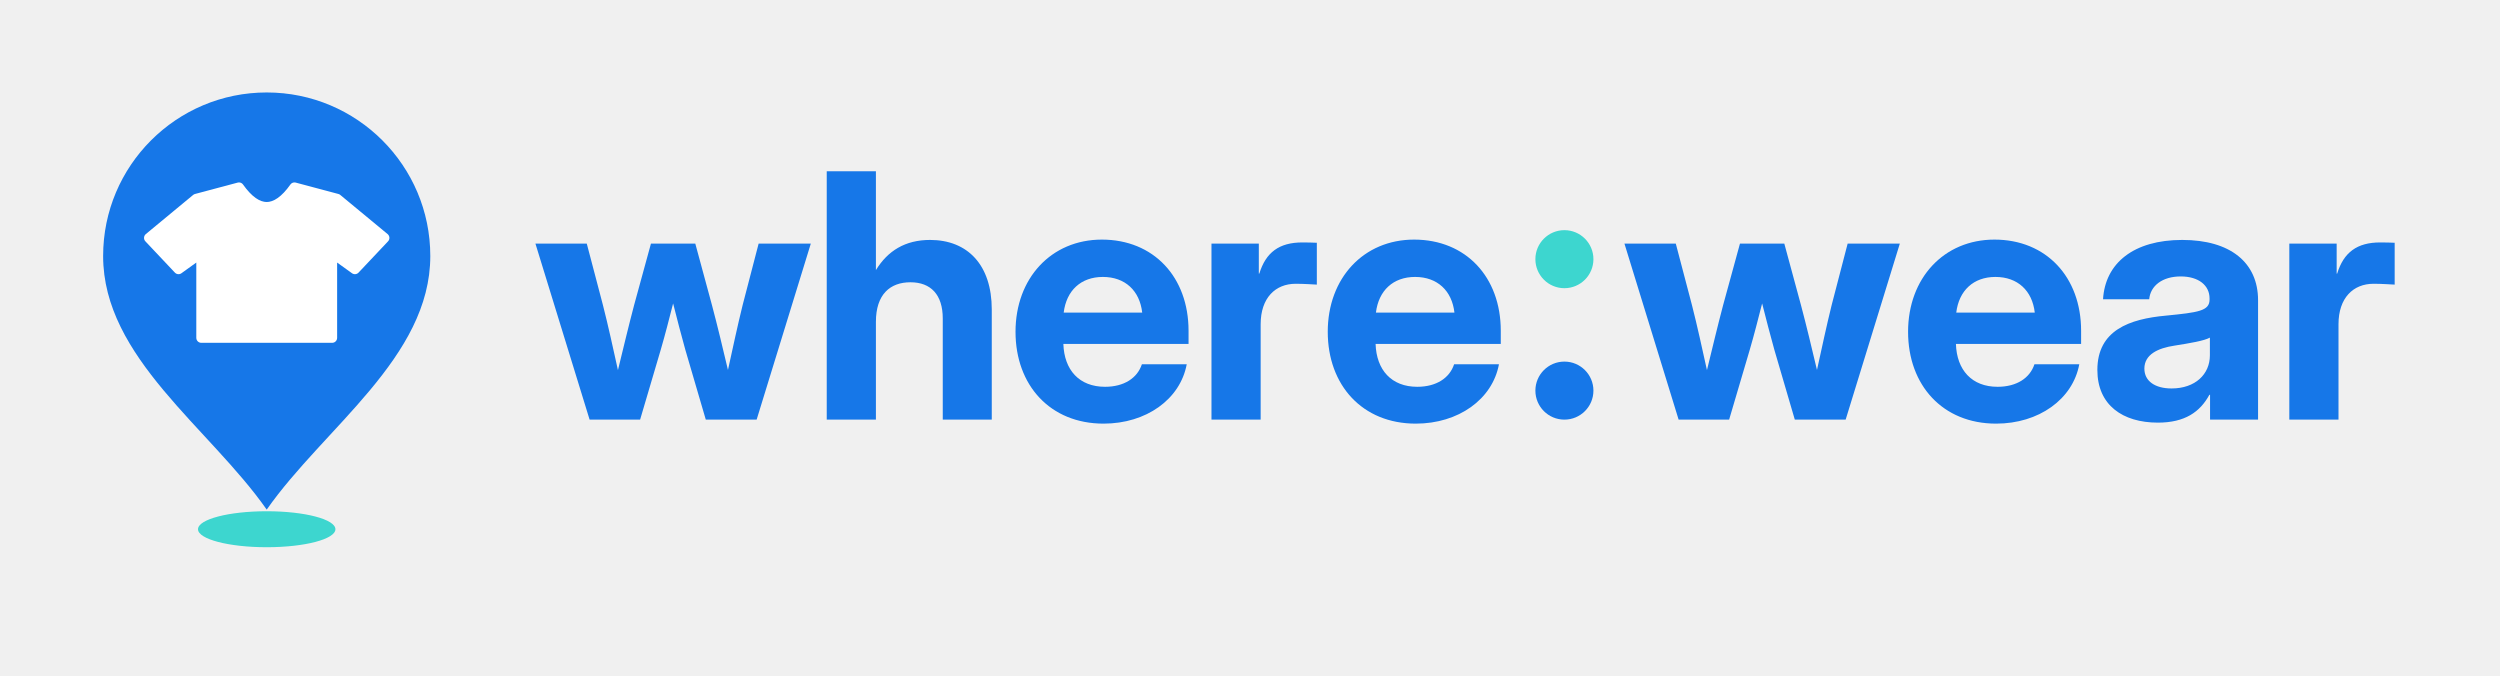
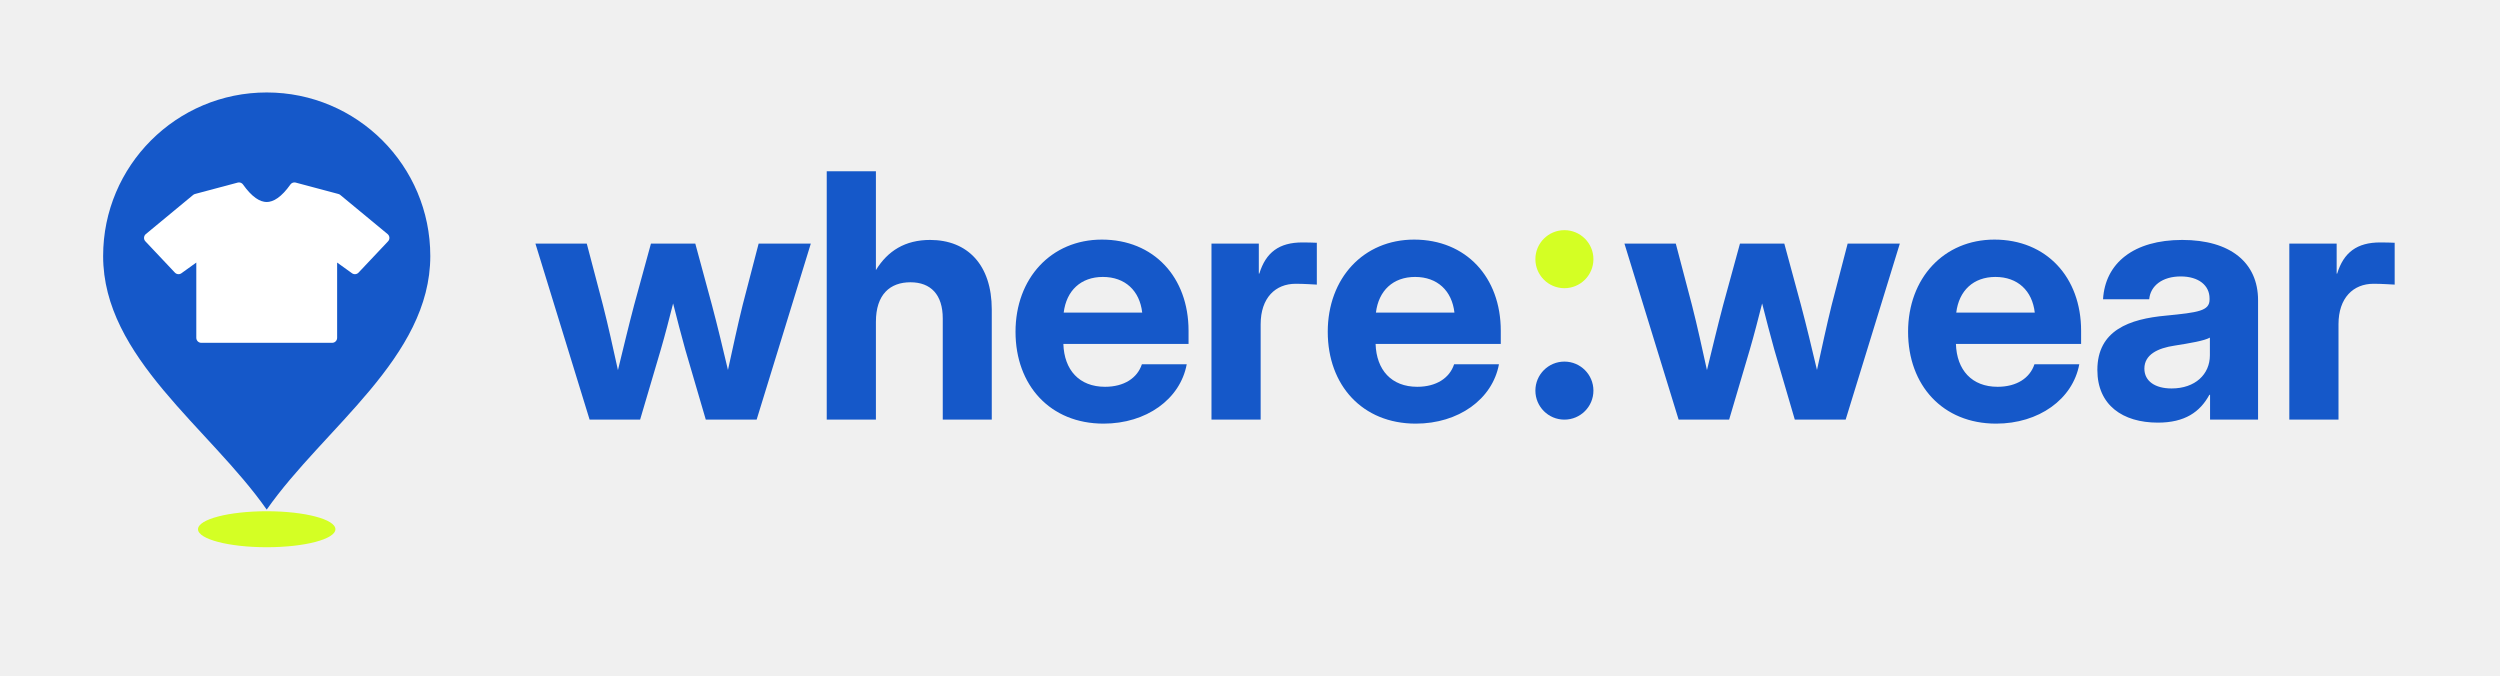
<svg xmlns="http://www.w3.org/2000/svg" viewBox="0 0 703 190" width="703" height="190">
-   <path d="M75 143.3 C58.9 120.3 29 100.52 29 72 A46 46 0 1 1 121 72 C121 100.52 91.1 120.3 75 143.3 Z" fill="#1677E8" />
+   <path d="M75 143.3 C58.9 120.3 29 100.52 29 72 A46 46 0 1 1 121 72 C121 100.52 91.1 120.3 75 143.3 Z" fill="#1558C9" />
  <path d="M67.2 52.7 L55.2 55.9 L41.9 66.9 L50.2 75.7 L56.6 71.1 L56.6 95.0 L93.4 95.0 L93.4 71.1 L99.8 75.7 L108.1 66.9 L94.8 55.9 L82.8 52.7 Q75.0 63.7 67.2 52.7 Z" fill="#ffffff" stroke="#ffffff" stroke-width="2.8" stroke-linejoin="round" />
-   <ellipse cx="75" cy="148.82" rx="19.32" ry="5.06" fill="#3DD6CF" />
-   <path d="M165.797 118.0H180.0L185.812 98.312C187.031 94.141 188.156 89.734 189.281 85.328C190.406 89.734 191.531 94.141 192.703 98.312L198.469 118.0H212.766L228.0 68.5H213.328L208.828 85.797C207.375 91.656 206.062 97.891 204.703 104.031C203.25 97.891 201.75 91.609 200.203 85.797L195.516 68.5H183.047L178.312 85.797C176.766 91.656 175.266 97.938 173.766 104.078C172.406 97.938 171.047 91.656 169.547 85.797L165.0 68.5H150.562Z M246.306 90.484C246.306 82.797 250.29 79.375 256.009 79.375C261.774 79.375 265.103 82.891 265.103 89.547V118.0H278.884V87.016C278.884 74.5 272.087 67.469 261.54 67.469C254.556 67.469 249.634 70.516 246.306 75.953V48.156H232.478V118.0H246.306Z M310.314 119.125C322.314 119.125 331.877 112.281 333.705 102.438H321.096C319.83 106.281 316.127 108.766 310.736 108.766C303.471 108.766 299.252 104.031 299.018 96.719H334.221V93.016C334.221 77.922 324.424 67.375 309.846 67.375C295.643 67.375 285.564 78.203 285.564 93.297C285.564 108.344 295.314 119.125 310.314 119.125ZM299.111 87.906C299.861 81.719 303.939 77.875 310.127 77.875C316.361 77.875 320.486 81.719 321.189 87.906Z M340.667 118.0H354.495V91.188C354.495 83.734 358.667 79.797 364.339 79.797C366.683 79.797 369.261 79.984 370.292 80.031V68.266C369.167 68.219 367.808 68.172 366.214 68.172C359.698 68.172 355.948 70.984 354.12 76.938H353.979V68.5H340.667Z M398.113 119.125C410.113 119.125 419.676 112.281 421.504 102.438H408.894C407.629 106.281 403.926 108.766 398.535 108.766C391.269 108.766 387.051 104.031 386.816 96.719H422.019V93.016C422.019 77.922 412.223 67.375 397.644 67.375C383.441 67.375 373.363 78.203 373.363 93.297C373.363 108.344 383.113 119.125 398.113 119.125ZM386.91 87.906C387.66 81.719 391.738 77.875 397.926 77.875C404.16 77.875 408.285 81.719 408.988 87.906Z" fill="#1677E8" />
-   <circle cx="439.911" cy="72.88" r="8.16" fill="#3DD6CF" />
-   <circle cx="439.911" cy="109.84" r="8.16" fill="#1677E8" />
-   <path d="M472.028 118.0H486.231L492.043 98.312C493.262 94.141 494.387 89.734 495.512 85.328C496.637 89.734 497.762 94.141 498.934 98.312L504.699 118.0H518.996L534.231 68.5H519.559L515.059 85.797C513.606 91.656 512.293 97.891 510.934 104.031C509.481 97.891 507.981 91.609 506.434 85.797L501.746 68.5H489.278L484.543 85.797C482.996 91.656 481.496 97.938 479.996 104.078C478.637 97.938 477.278 91.656 475.778 85.797L471.231 68.5H456.793Z M561.302 119.125C573.302 119.125 582.864 112.281 584.693 102.438H572.083C570.818 106.281 567.114 108.766 561.724 108.766C554.458 108.766 550.239 104.031 550.005 96.719H585.208V93.016C585.208 77.922 575.411 67.375 560.833 67.375C546.63 67.375 536.552 78.203 536.552 93.297C536.552 108.344 546.302 119.125 561.302 119.125ZM550.099 87.906C550.849 81.719 554.927 77.875 561.114 77.875C567.349 77.875 571.474 81.719 572.177 87.906Z M606.795 118.844C614.389 118.844 618.654 115.844 621.279 111.016H621.467V118.0H634.967V84.438C634.967 73.844 627.186 67.469 613.639 67.469C600.045 67.469 591.983 73.938 591.373 84.156H604.358C604.686 80.359 608.061 77.734 613.217 77.734C618.279 77.734 621.326 80.266 621.326 83.922V84.25C621.326 87.438 618.139 87.859 609.092 88.75C598.779 89.688 589.779 92.875 589.779 104.031C589.779 113.922 596.904 118.844 606.795 118.844ZM610.639 109.234C605.998 109.234 602.998 107.172 602.998 103.656C602.998 99.719 606.748 97.891 611.483 97.188C615.936 96.484 619.826 95.828 621.42 94.938V99.906C621.42 105.25 617.295 109.234 610.639 109.234Z M643.757 118.0H657.585V91.188C657.585 83.734 661.757 79.797 667.429 79.797C669.773 79.797 672.351 79.984 673.382 80.031V68.266C672.257 68.219 670.898 68.172 669.304 68.172C662.788 68.172 659.038 70.984 657.21 76.938H657.069V68.5H643.757Z" fill="#1677E8" />
+   <ellipse cx="75" cy="148.82" rx="19.32" ry="5.06" fill="#D4FF24" />
+   <path d="M165.797 118.0H180.0L185.812 98.312C187.031 94.141 188.156 89.734 189.281 85.328C190.406 89.734 191.531 94.141 192.703 98.312L198.469 118.0H212.766L228.0 68.5H213.328L208.828 85.797C207.375 91.656 206.062 97.891 204.703 104.031C203.25 97.891 201.75 91.609 200.203 85.797L195.516 68.5H183.047L178.312 85.797C176.766 91.656 175.266 97.938 173.766 104.078C172.406 97.938 171.047 91.656 169.547 85.797L165.0 68.5H150.562Z M246.306 90.484C246.306 82.797 250.29 79.375 256.009 79.375C261.774 79.375 265.103 82.891 265.103 89.547V118.0H278.884V87.016C278.884 74.5 272.087 67.469 261.54 67.469C254.556 67.469 249.634 70.516 246.306 75.953V48.156H232.478V118.0H246.306Z M310.314 119.125C322.314 119.125 331.877 112.281 333.705 102.438H321.096C319.83 106.281 316.127 108.766 310.736 108.766C303.471 108.766 299.252 104.031 299.018 96.719H334.221V93.016C334.221 77.922 324.424 67.375 309.846 67.375C295.643 67.375 285.564 78.203 285.564 93.297C285.564 108.344 295.314 119.125 310.314 119.125ZM299.111 87.906C299.861 81.719 303.939 77.875 310.127 77.875C316.361 77.875 320.486 81.719 321.189 87.906Z M340.667 118.0H354.495V91.188C354.495 83.734 358.667 79.797 364.339 79.797C366.683 79.797 369.261 79.984 370.292 80.031V68.266C369.167 68.219 367.808 68.172 366.214 68.172C359.698 68.172 355.948 70.984 354.12 76.938H353.979V68.5H340.667Z M398.113 119.125C410.113 119.125 419.676 112.281 421.504 102.438H408.894C407.629 106.281 403.926 108.766 398.535 108.766C391.269 108.766 387.051 104.031 386.816 96.719H422.019V93.016C422.019 77.922 412.223 67.375 397.644 67.375C383.441 67.375 373.363 78.203 373.363 93.297C373.363 108.344 383.113 119.125 398.113 119.125ZM386.91 87.906C387.66 81.719 391.738 77.875 397.926 77.875C404.16 77.875 408.285 81.719 408.988 87.906Z" fill="#1558C9" />
+   <circle cx="439.911" cy="72.88" r="8.16" fill="#D4FF24" />
+   <circle cx="439.911" cy="109.84" r="8.16" fill="#1558C9" />
+   <path d="M472.028 118.0H486.231L492.043 98.312C493.262 94.141 494.387 89.734 495.512 85.328C496.637 89.734 497.762 94.141 498.934 98.312L504.699 118.0H518.996L534.231 68.5H519.559L515.059 85.797C513.606 91.656 512.293 97.891 510.934 104.031C509.481 97.891 507.981 91.609 506.434 85.797L501.746 68.5H489.278L484.543 85.797C482.996 91.656 481.496 97.938 479.996 104.078C478.637 97.938 477.278 91.656 475.778 85.797L471.231 68.5H456.793Z M561.302 119.125C573.302 119.125 582.864 112.281 584.693 102.438H572.083C570.818 106.281 567.114 108.766 561.724 108.766C554.458 108.766 550.239 104.031 550.005 96.719H585.208V93.016C585.208 77.922 575.411 67.375 560.833 67.375C546.63 67.375 536.552 78.203 536.552 93.297C536.552 108.344 546.302 119.125 561.302 119.125ZM550.099 87.906C550.849 81.719 554.927 77.875 561.114 77.875C567.349 77.875 571.474 81.719 572.177 87.906Z M606.795 118.844C614.389 118.844 618.654 115.844 621.279 111.016H621.467V118.0H634.967V84.438C634.967 73.844 627.186 67.469 613.639 67.469C600.045 67.469 591.983 73.938 591.373 84.156H604.358C604.686 80.359 608.061 77.734 613.217 77.734C618.279 77.734 621.326 80.266 621.326 83.922V84.25C621.326 87.438 618.139 87.859 609.092 88.75C598.779 89.688 589.779 92.875 589.779 104.031C589.779 113.922 596.904 118.844 606.795 118.844ZM610.639 109.234C605.998 109.234 602.998 107.172 602.998 103.656C602.998 99.719 606.748 97.891 611.483 97.188C615.936 96.484 619.826 95.828 621.42 94.938V99.906C621.42 105.25 617.295 109.234 610.639 109.234Z M643.757 118.0H657.585V91.188C657.585 83.734 661.757 79.797 667.429 79.797C669.773 79.797 672.351 79.984 673.382 80.031V68.266C672.257 68.219 670.898 68.172 669.304 68.172C662.788 68.172 659.038 70.984 657.21 76.938H657.069V68.5H643.757Z" fill="#1558C9" />
</svg>
